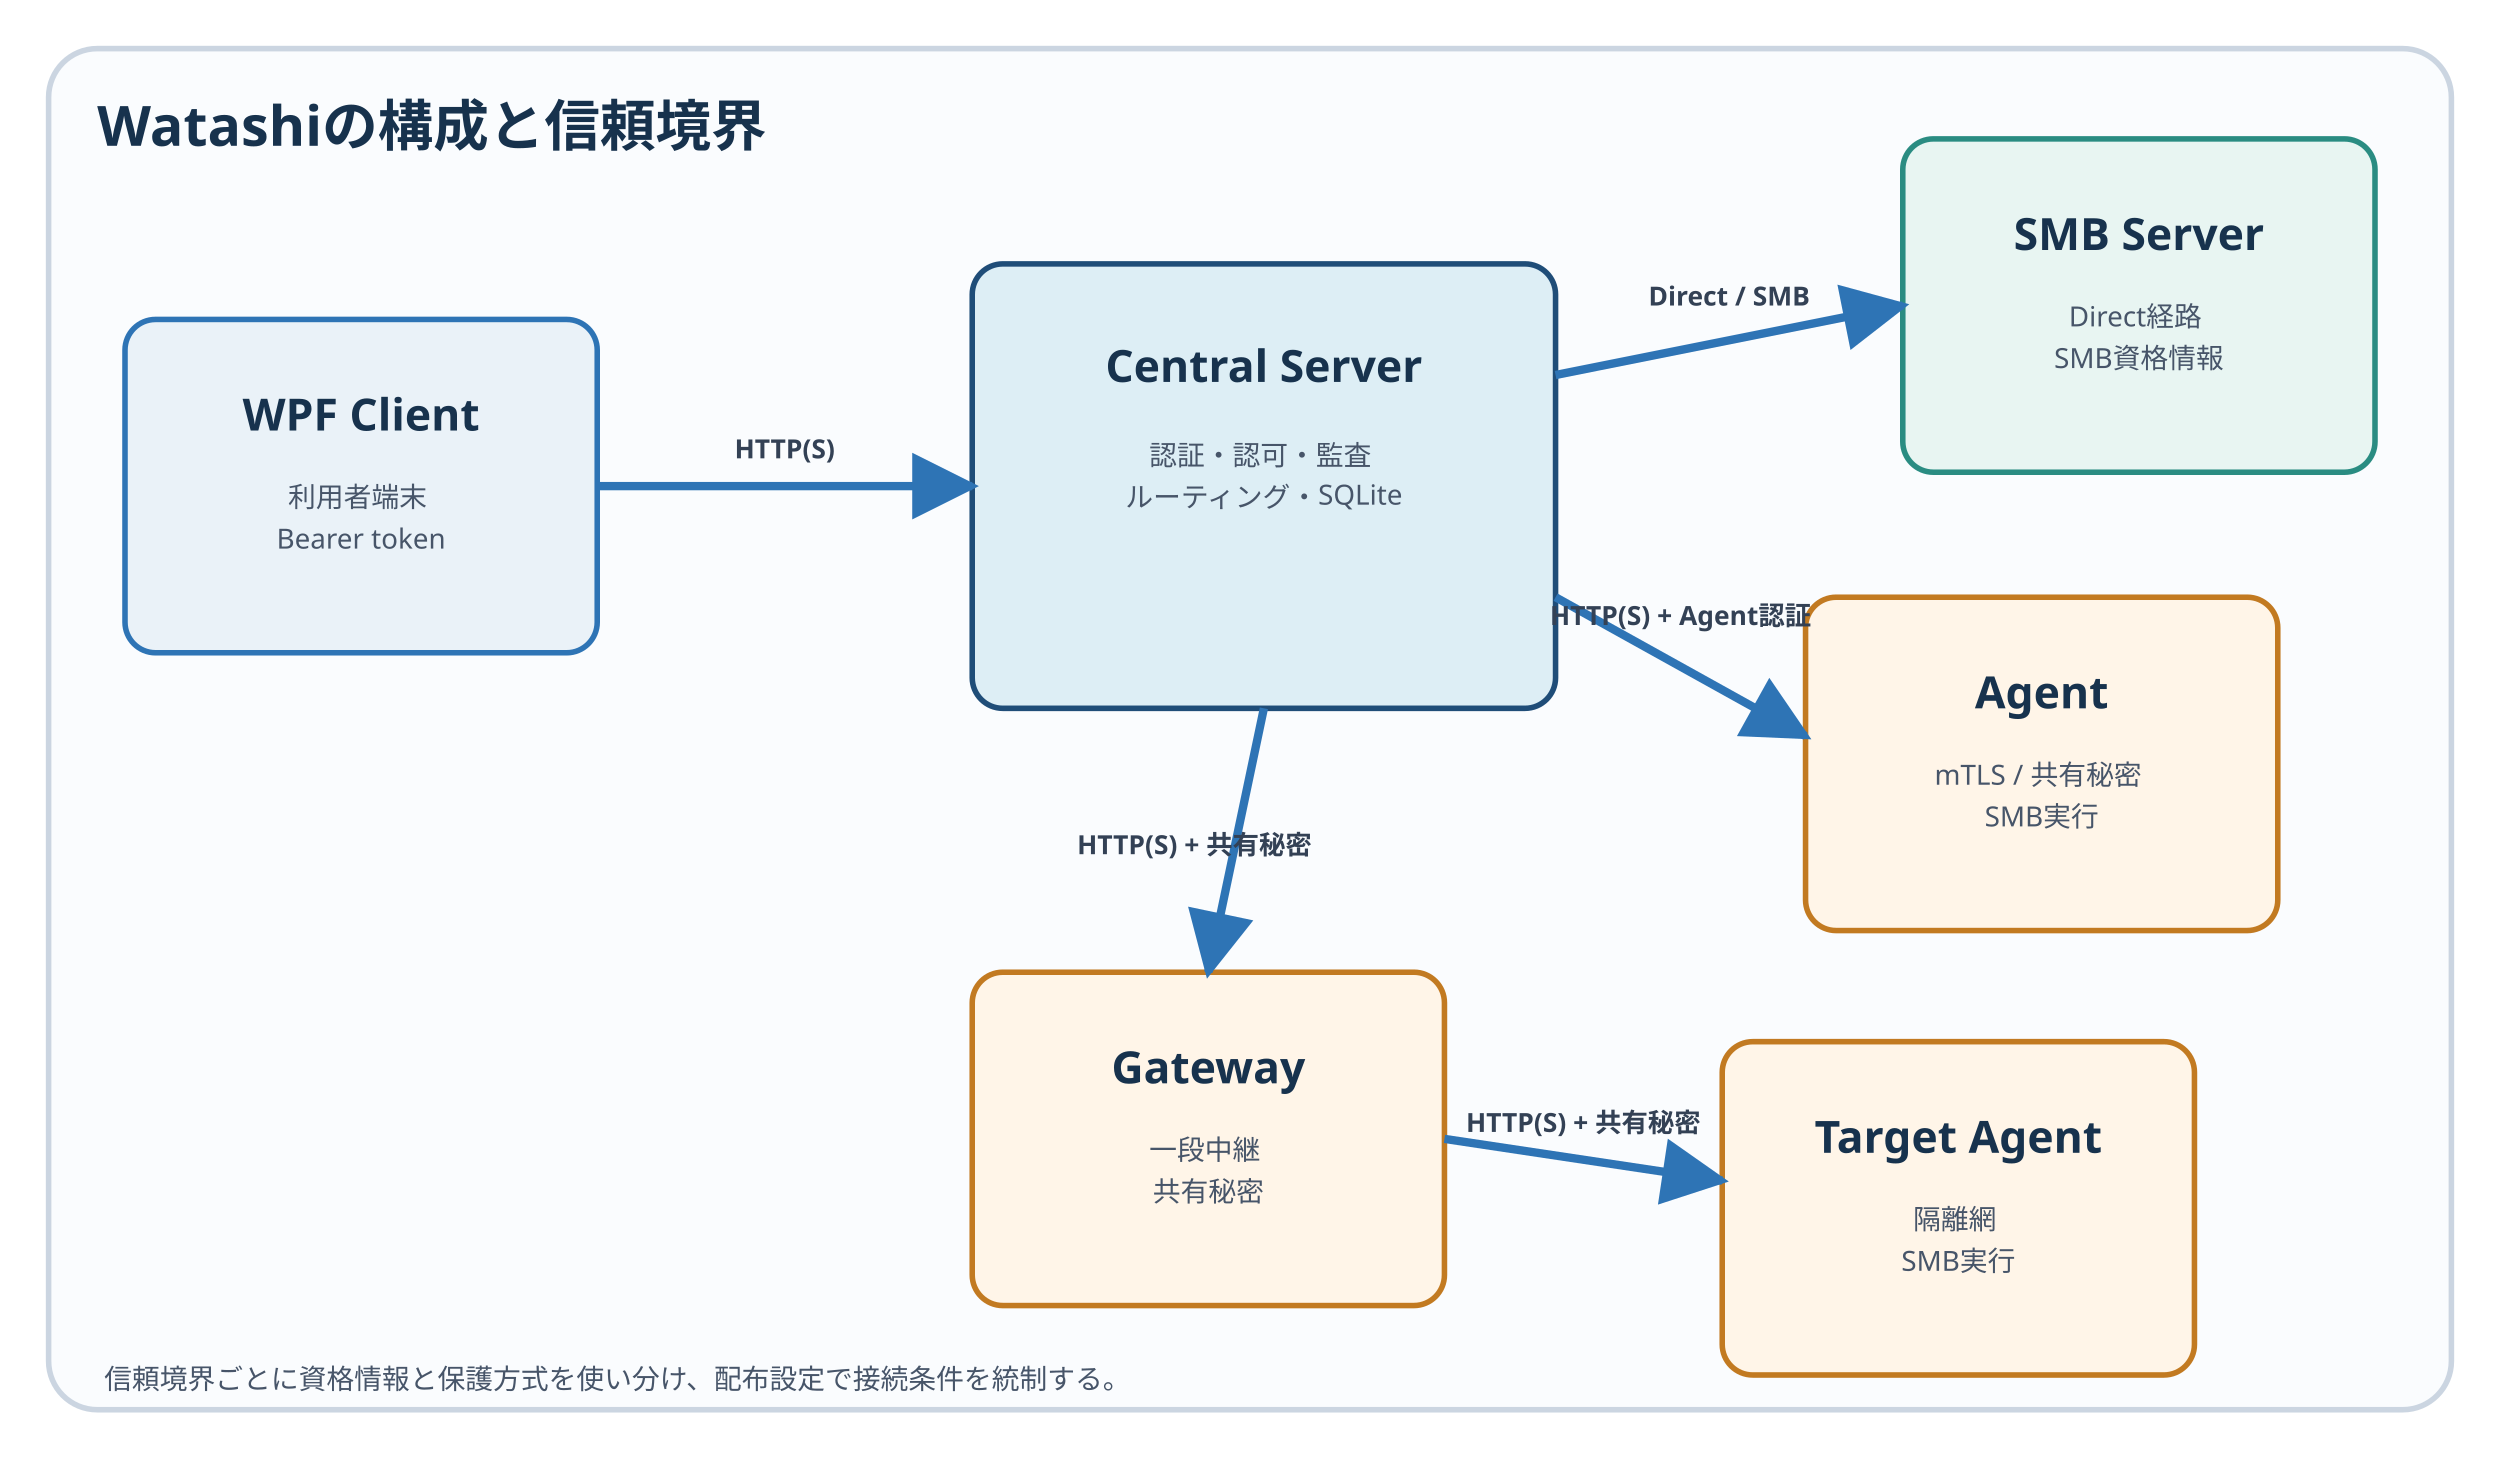
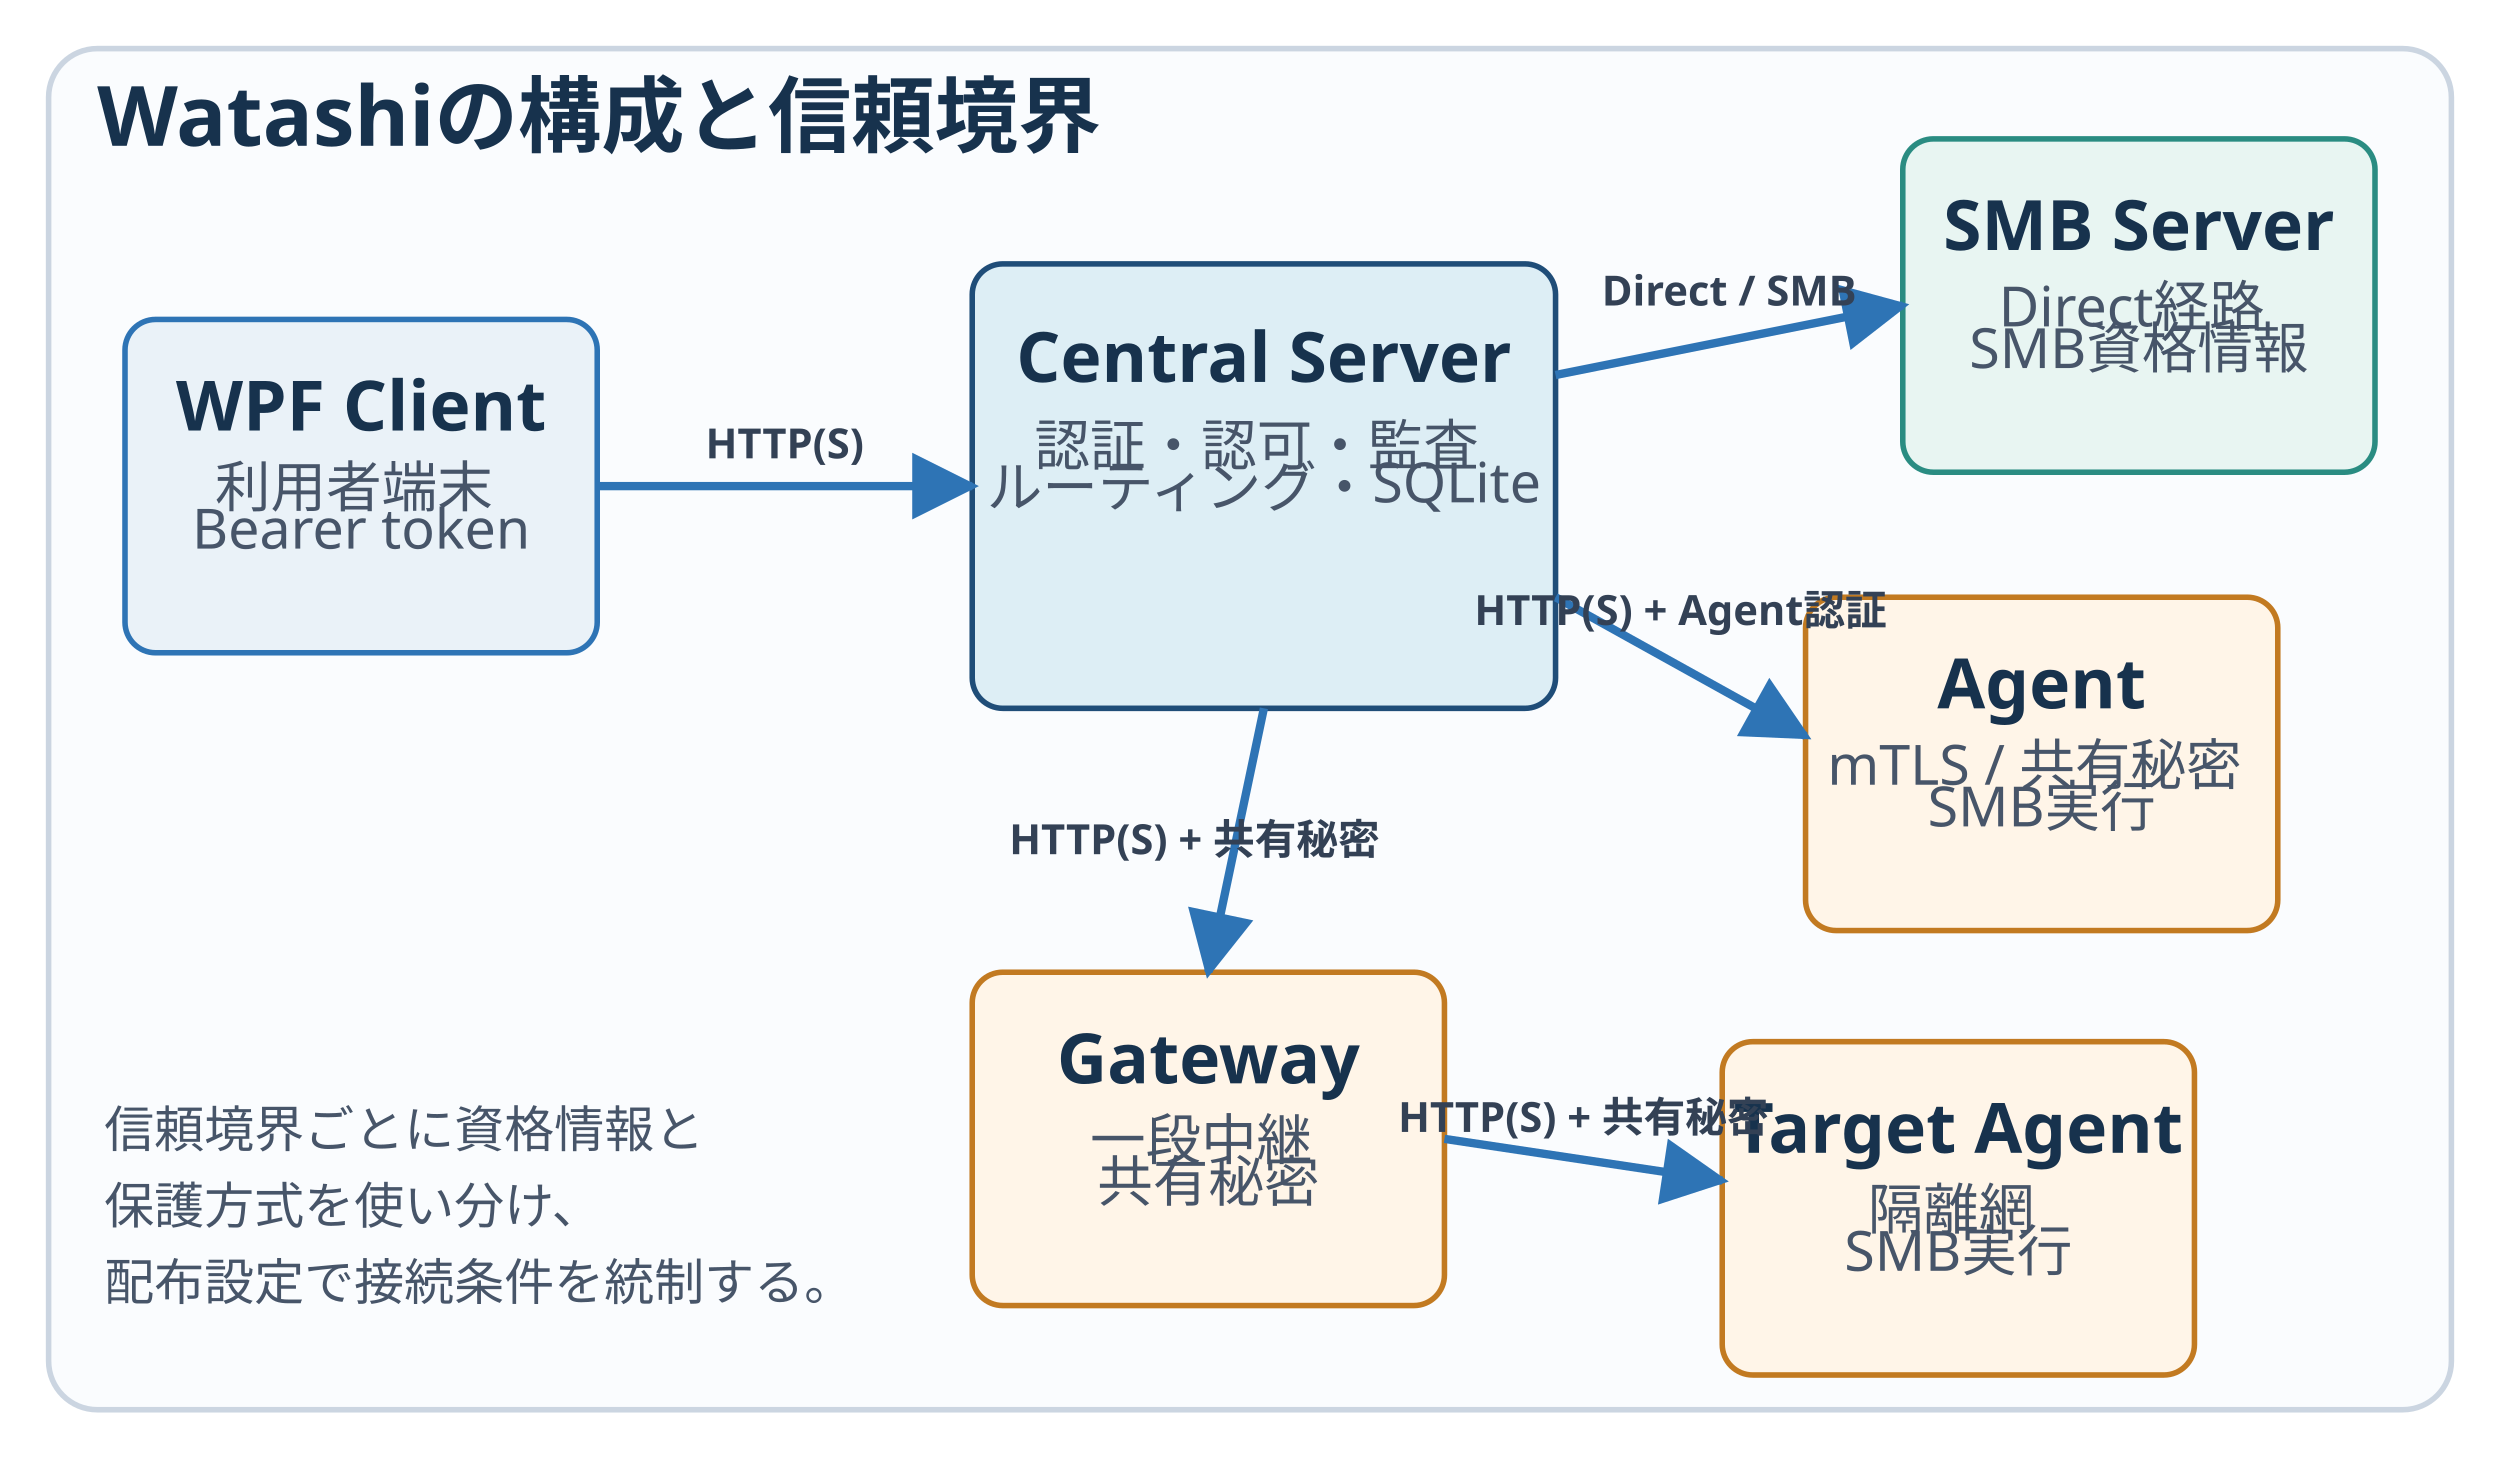
<svg xmlns="http://www.w3.org/2000/svg" width="1800" height="1050" viewBox="0 0 1800 1050" role="img" aria-labelledby="title desc">
  <defs>
    <marker id="arrowBlue" viewBox="0 0 10 10" refX="9" refY="5" markerWidth="8" markerHeight="8" orient="auto-start-reverse">
      <path d="M 0 0 L 10 5 L 0 10 z" fill="#2E74B5" />
    </marker>
    <style>
-       .title{font:700 40px 'Yu Gothic',sans-serif;fill:#17324D}.box-title{font:700 32px 'Yu Gothic',sans-serif;fill:#17324D;text-anchor:middle}.sub{font:400 20px 'Yu Gothic',sans-serif;fill:#475569;text-anchor:middle}.label{font:600 19px 'Yu Gothic',sans-serif;fill:#334155;text-anchor:middle}.note{font:400 20px 'Yu Gothic',sans-serif;fill:#475569}
+       .title{font:700 60px 'Yu Gothic',sans-serif;fill:#17324D}.box-title{font:700 50px 'Yu Gothic',sans-serif;fill:#17324D;text-anchor:middle}.sub{font:400 40px 'Yu Gothic',sans-serif;fill:#475569;text-anchor:middle}.label{font:600 30px 'Yu Gothic',sans-serif;fill:#334155;text-anchor:middle}.note{font:400 36px 'Yu Gothic',sans-serif;fill:#475569}
    </style>
  </defs>
  <rect x="35" y="35" width="1730" height="980" rx="35" fill="#FAFCFE" stroke="#CBD5E1" stroke-width="4" />
  <text x="70" y="105" class="title">Watashiの構成と信頼境界</text>
  <g>
    <rect x="90" y="230" width="340" height="240" rx="22" fill="#EAF2F8" stroke="#2E74B5" stroke-width="4" />
    <text x="260" y="310" class="box-title">WPF Client</text>
    <text x="260" y="365" class="sub">
      <tspan x="260">利用者端末</tspan>
      <tspan x="260" dy="30">Bearer token</tspan>
    </text>
  </g>
  <g>
    <rect x="700" y="190" width="420" height="320" rx="22" fill="#DDEEF5" stroke="#1F4D78" stroke-width="4" />
    <text x="910" y="275" class="box-title">Central Server</text>
    <text x="910" y="335" class="sub">
      <tspan x="910">認証・認可・監査</tspan>
      <tspan x="910" dy="30">ルーティング・SQLite</tspan>
    </text>
  </g>
  <g>
    <rect x="1370" y="100" width="340" height="240" rx="22" fill="#E8F5F2" stroke="#2A8C82" stroke-width="4" />
    <text x="1540" y="180" class="box-title">SMB Server</text>
    <text x="1540" y="235" class="sub">
      <tspan x="1540">Direct経路</tspan>
      <tspan x="1540" dy="30">SMB資格情報</tspan>
    </text>
  </g>
  <g>
    <rect x="1300" y="430" width="340" height="240" rx="22" fill="#FFF5E8" stroke="#C27A21" stroke-width="4" />
    <text x="1470" y="510" class="box-title">Agent</text>
    <text x="1470" y="565" class="sub">
      <tspan x="1470">mTLS / 共有秘密</tspan>
      <tspan x="1470" dy="30">SMB実行</tspan>
    </text>
  </g>
  <g>
    <rect x="700" y="700" width="340" height="240" rx="22" fill="#FFF5E8" stroke="#C27A21" stroke-width="4" />
    <text x="870" y="780" class="box-title">Gateway</text>
    <text x="870" y="835" class="sub">
      <tspan x="870">一段中継</tspan>
      <tspan x="870" dy="30">共有秘密</tspan>
    </text>
  </g>
  <g>
    <rect x="1240" y="750" width="340" height="240" rx="22" fill="#FFF5E8" stroke="#C27A21" stroke-width="4" />
    <text x="1410" y="830" class="box-title">Target Agent</text>
    <text x="1410" y="885" class="sub">
      <tspan x="1410">隔離網</tspan>
      <tspan x="1410" dy="30">SMB実行</tspan>
    </text>
  </g>
  <g fill="none" stroke="#2E74B5" stroke-width="6" marker-end="url(#arrowBlue)">
    <path d="M430 350 L700 350" />
    <path d="M1120 270 L1370 220" />
    <path d="M1120 430 L1300 530" />
    <path d="M910 510 L870 700" />
    <path d="M1040 820 L1240 850" />
  </g>
  <g class="label">
    <text x="565" y="330">HTTP(S)</text>
    <text x="1245" y="220">Direct / SMB</text>
    <text x="1210" y="450">HTTP(S) + Agent認証</text>
    <text x="860" y="615">HTTP(S) + 共有秘密</text>
    <text x="1140" y="815">HTTP(S) + 共有秘密</text>
  </g>
-   <text x="75" y="1000" class="note">信頼境界ごとに資格情報と保護方式を使い分け、配布設定で接続条件を統制する。</text>
+   <text x="75" y="826" class="note">信頼境界ごとに資格情報と</text>
+   <text x="75" y="881" class="note">保護方式を使い分け、</text>
+   <text x="75" y="936" class="note">配布設定で接続条件を統制する。</text>
</svg>
